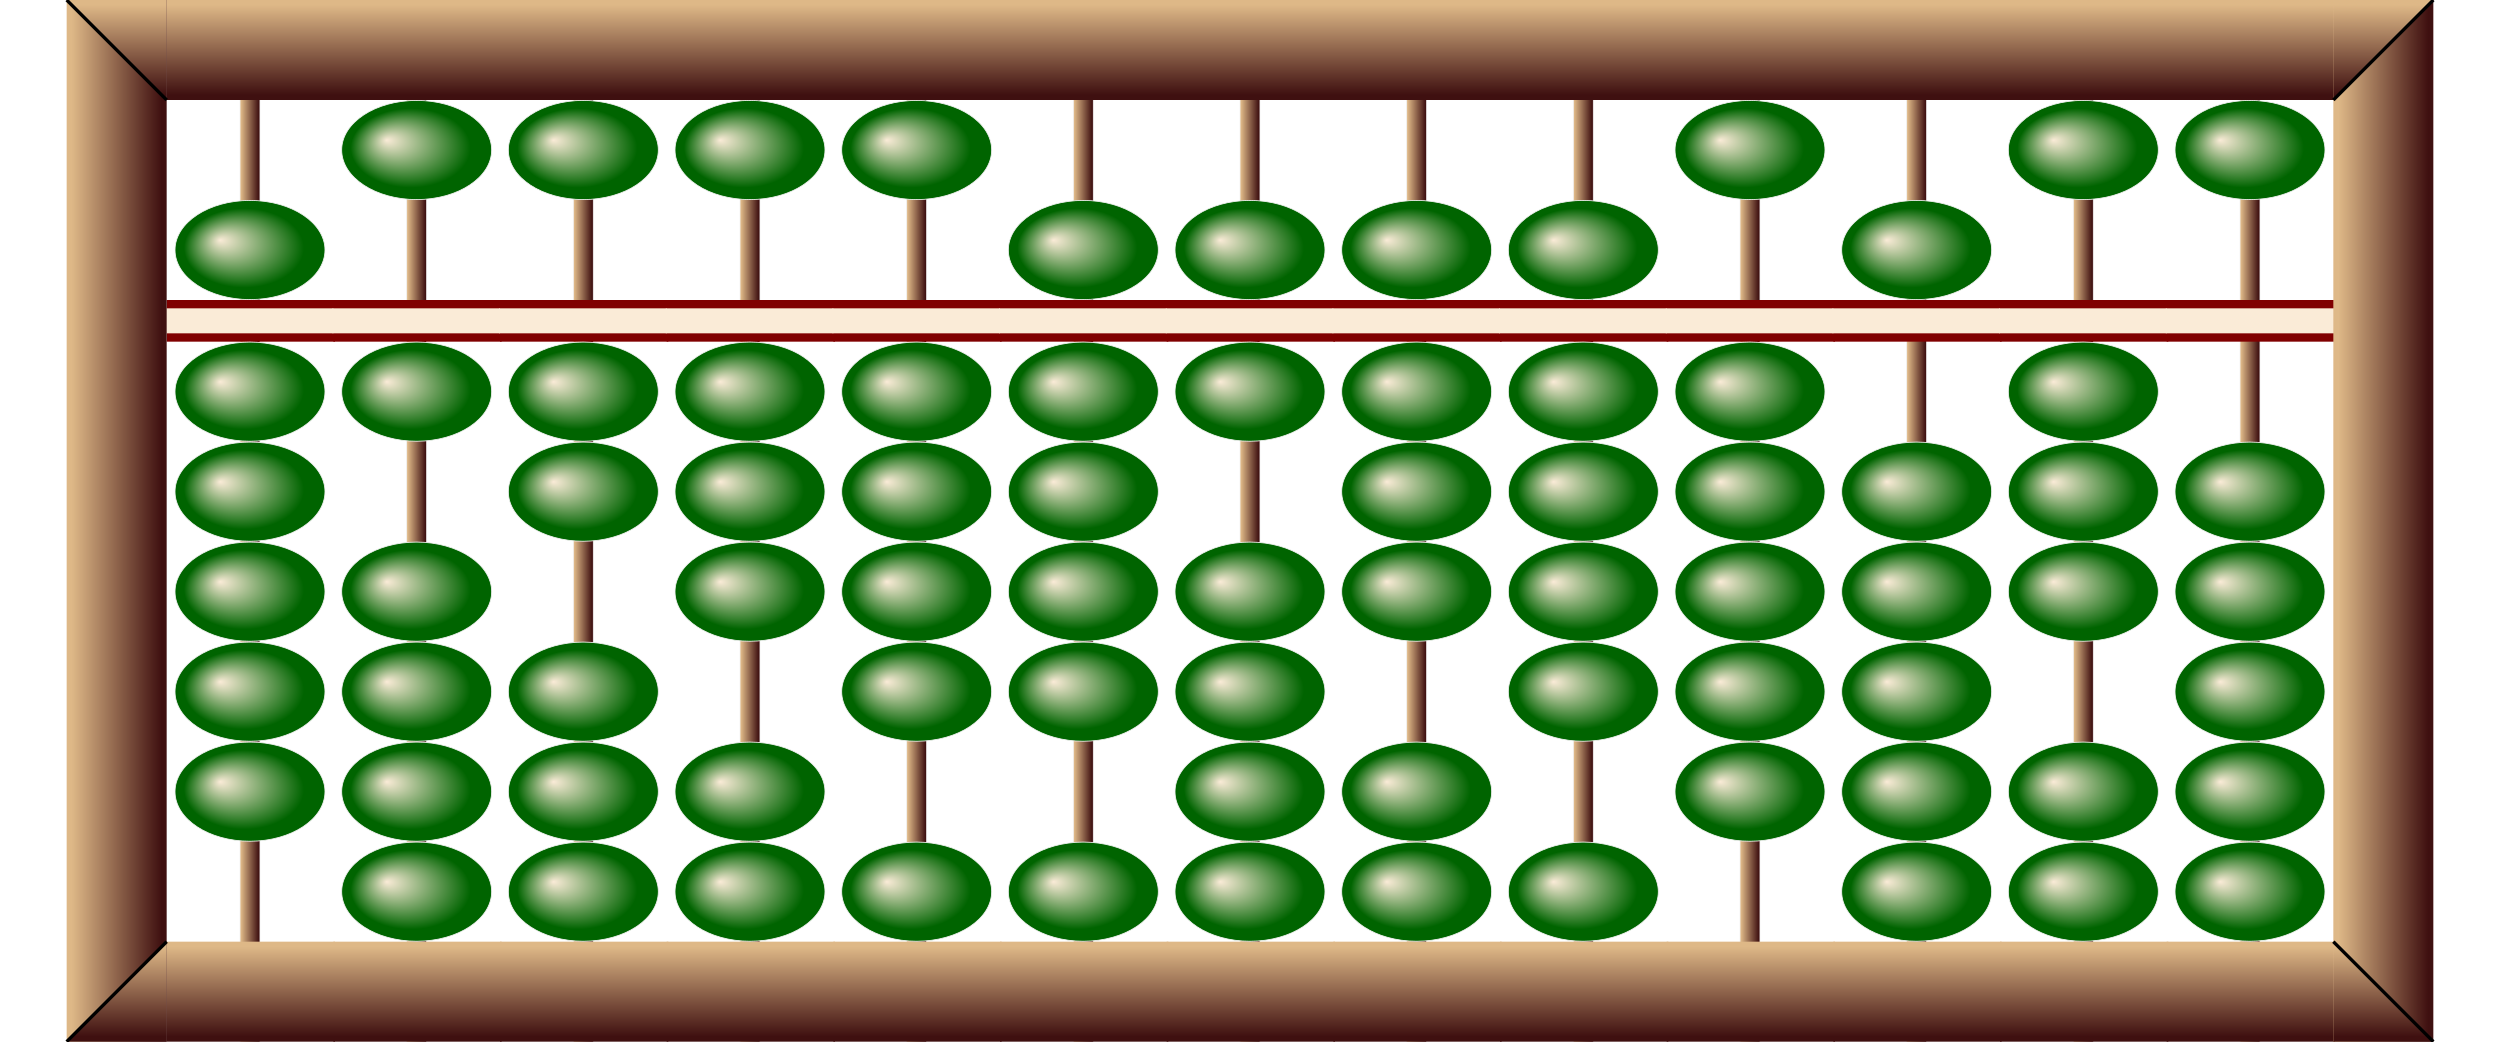
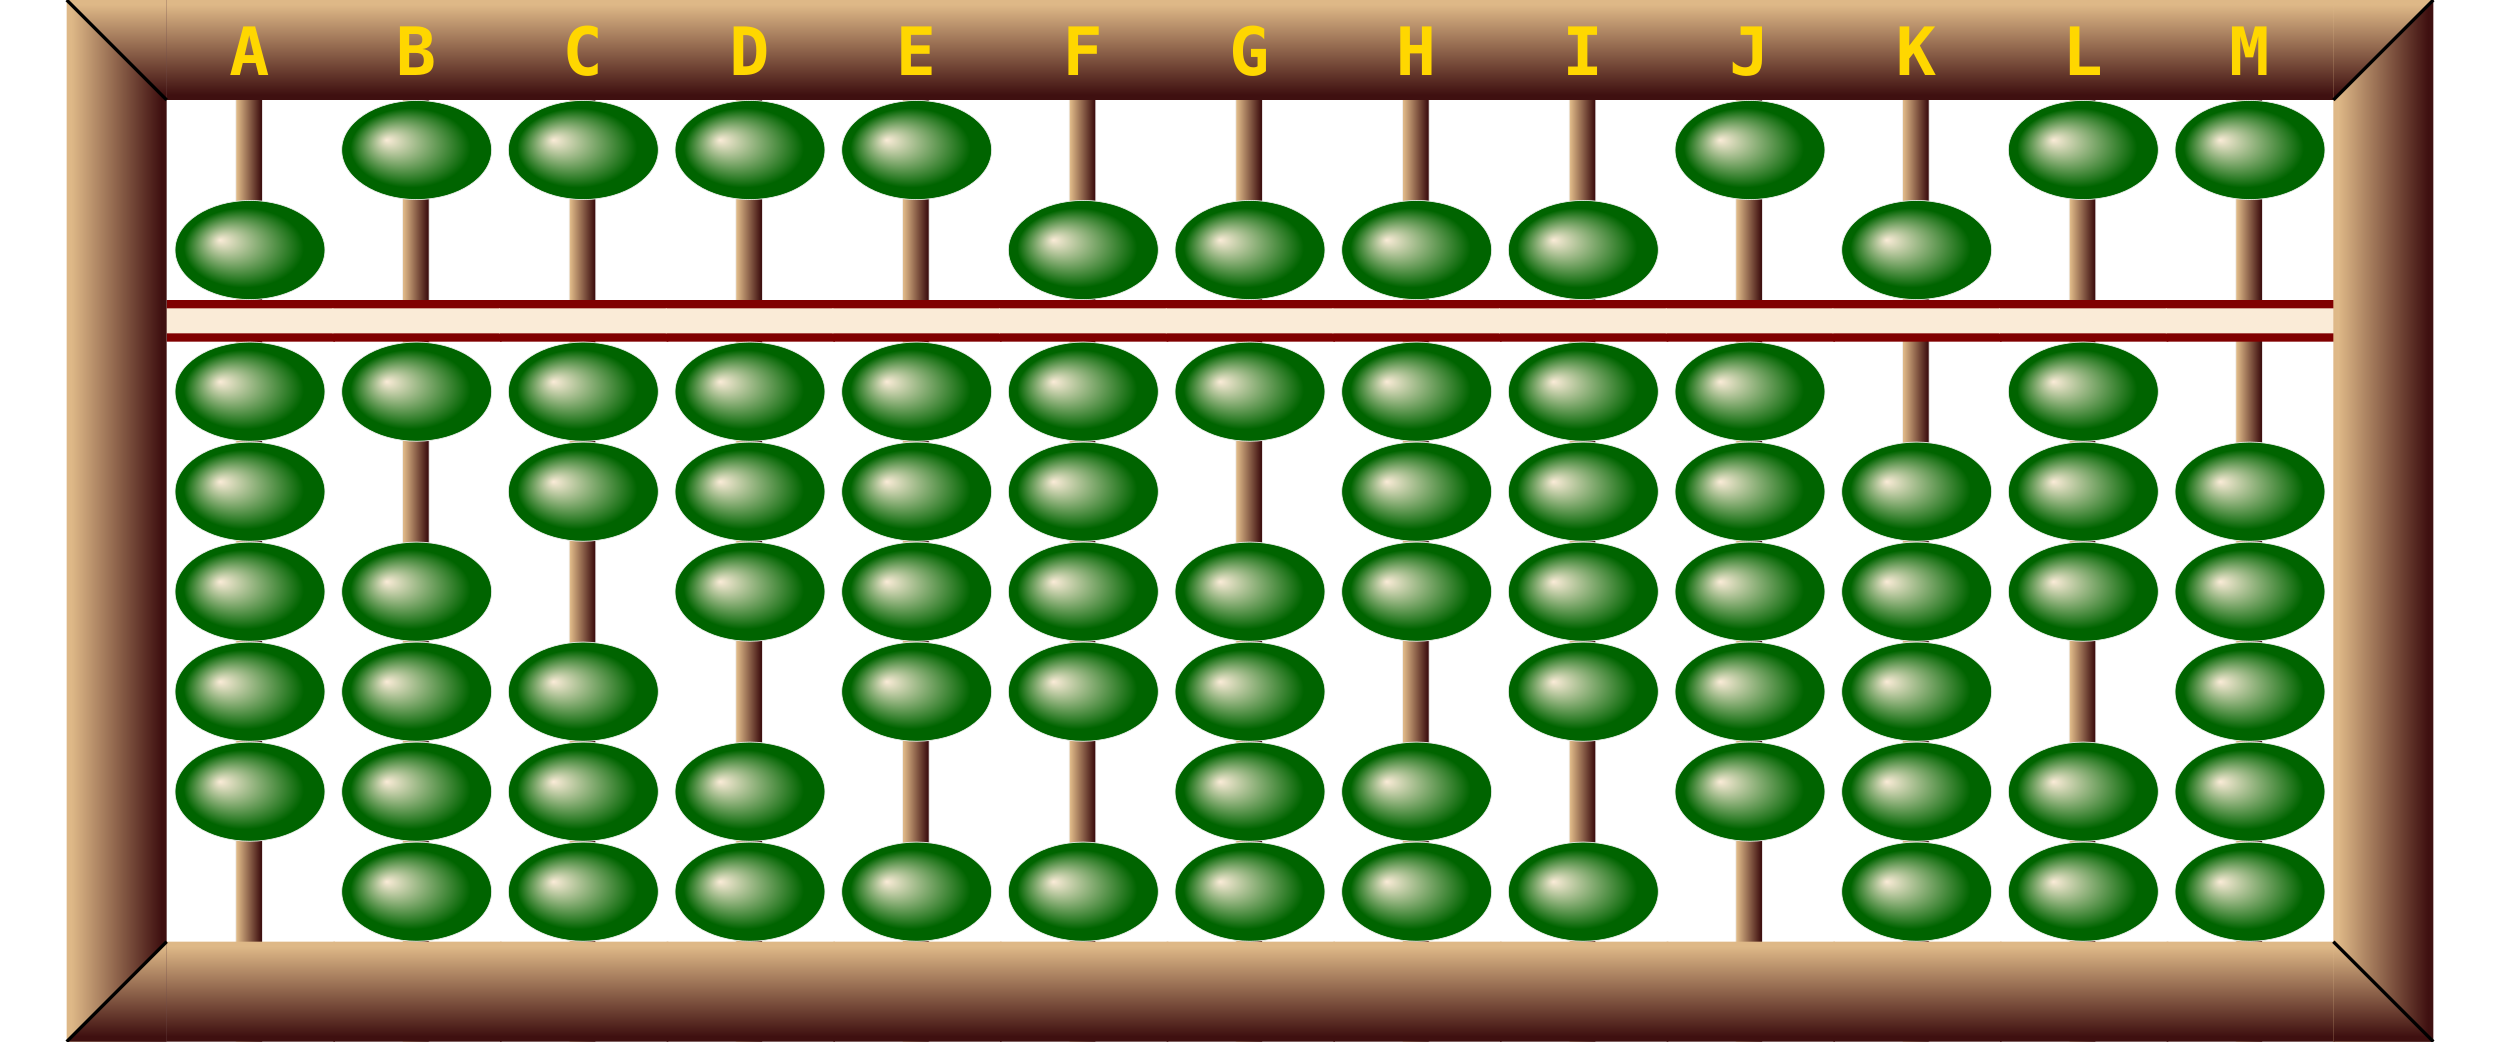
<svg xmlns="http://www.w3.org/2000/svg" x="0px" y="0px" width="750.0px" height="312.5px" viewBox="0 0 3000 1250">
+   <style>
+ .names {;
+ font: bold 80px mono;
+ fill: Gold;
+ }
+ </style>
  <defs>
    <radialGradient id="grad1" cx="50%" cy="50%" r="50%" fx="30%" fy="40%">
      <stop offset="0%" stop-color="antiquewhite" />
      <stop offset="80%" stop-color="Darkgreen" />
    </radialGradient>
    <linearGradient id="rodgrad">
      <stop offset="5%" stop-color="BurlyWood" />
      <stop offset="95%" stop-color="#3f1010" />
    </linearGradient>
-     <linearGradient id="rodgrad2" gradientTransform="rotate(90)">
+     <linearGradient id="framegrad">
+       <stop offset="5%" stop-color="BurlyWood" />
+       <stop offset="95%" stop-color="#3f1010" />
+     </linearGradient>
+     <linearGradient id="framegrad2" gradientTransform="rotate(90)">
      <stop offset="5%" stop-color="BurlyWood" />
      <stop offset="95%" stop-color="#3f1010" />
    </linearGradient>
    <linearGradient id="jap1">
      <stop offset="5%" stop-color="BurlyWood" />
      <stop offset="95%" stop-color="#3f0010" />
    </linearGradient>
    <linearGradient id="jap2">
      <stop offset="5%" stop-color="#250000" />
      <stop offset="95%" stop-color="Peru" />
    </linearGradient>
    <g id="bead">
      <polygon fill="url(#jap1)" stroke="#F2F2F2" points="80,0 5,60 195,60 119,0" />
      <polygon fill="url(#jap2)" stroke="#F2F2F2" points="119,120 195,60 5,60 80,120" />
    </g>
    <g id="bead2">
      <ellipse cx="100" cy="60" rx="90" ry="59.5" fill="url(#grad1)" stroke="#F2F2F2" />
    </g>
    <g id="frame">
-       <rect y="0" fill="url(#rodgrad2)" width="202" height="120" />
+       <rect y="0" fill="url(#framegrad2)" width="202" height="120" />
    </g>
    <g id="bar">
      <rect x="0" y="0" width="202" height="50" fill="Maroon" />
      <rect x="-1" y="10" fill="AntiqueWhite" width="202" height="30" />
    </g>
    <g id="bardot">
      <use href="#bar" />
      <circle cx="100" cy="25" r="12" stroke="black" stroke-width="3" fill="green" />
    </g>
  </defs>
-   <rect x="288" y="0.5" fill="url(#rodgrad)" stroke="#F2F2F2" width="24" height="1250" />
+   <rect x="283" y="0.5" fill="url(#rodgrad)" stroke="#F2F2F2" width="32" height="1250" />
  <use href="#frame" x="200" y="0" />
+   <text x="275" y="90" class="names">A</text>
  <use href="#frame" x="200" y="1130" />
  <use href="#bar" x="200" y="360" />
  <use href="#bead2" x="200" y="240" />
  <use href="#bead2" x="200" y="410" />
  <use href="#bead2" x="200" y="530" />
  <use href="#bead2" x="200" y="650" />
  <use href="#bead2" x="200" y="770" />
  <use href="#bead2" x="200" y="890" />
-   <rect x="488" y="0.5" fill="url(#rodgrad)" stroke="#F2F2F2" width="24" height="1250" />
+   <rect x="483" y="0.5" fill="url(#rodgrad)" stroke="#F2F2F2" width="32" height="1250" />
  <use href="#frame" x="400" y="0" />
+   <text x="475" y="90" class="names">B</text>
  <use href="#frame" x="400" y="1130" />
  <use href="#bar" x="400" y="360" />
  <use href="#bead2" x="400" y="120" />
  <use href="#bead2" x="400" y="410" />
  <use href="#bead2" x="400" y="650" />
  <use href="#bead2" x="400" y="770" />
  <use href="#bead2" x="400" y="890" />
  <use href="#bead2" x="400" y="1010" />
-   <rect x="688" y="0.5" fill="url(#rodgrad)" stroke="#F2F2F2" width="24" height="1250" />
+   <rect x="683" y="0.5" fill="url(#rodgrad)" stroke="#F2F2F2" width="32" height="1250" />
  <use href="#frame" x="600" y="0" />
+   <text x="675" y="90" class="names">C</text>
  <use href="#frame" x="600" y="1130" />
  <use href="#bar" x="600" y="360" />
  <use href="#bead2" x="600" y="120" />
  <use href="#bead2" x="600" y="410" />
  <use href="#bead2" x="600" y="530" />
  <use href="#bead2" x="600" y="770" />
  <use href="#bead2" x="600" y="890" />
  <use href="#bead2" x="600" y="1010" />
-   <rect x="888" y="0.5" fill="url(#rodgrad)" stroke="#F2F2F2" width="24" height="1250" />
+   <rect x="883" y="0.5" fill="url(#rodgrad)" stroke="#F2F2F2" width="32" height="1250" />
  <use href="#frame" x="800" y="0" />
+   <text x="875" y="90" class="names">D</text>
  <use href="#frame" x="800" y="1130" />
  <use href="#bar" x="800" y="360" />
  <use href="#bead2" x="800" y="120" />
  <use href="#bead2" x="800" y="410" />
  <use href="#bead2" x="800" y="530" />
  <use href="#bead2" x="800" y="650" />
  <use href="#bead2" x="800" y="890" />
  <use href="#bead2" x="800" y="1010" />
-   <rect x="1088" y="0.5" fill="url(#rodgrad)" stroke="#F2F2F2" width="24" height="1250" />
+   <rect x="1083" y="0.5" fill="url(#rodgrad)" stroke="#F2F2F2" width="32" height="1250" />
  <use href="#frame" x="1000" y="0" />
+   <text x="1075" y="90" class="names">E</text>
  <use href="#frame" x="1000" y="1130" />
  <use href="#bar" x="1000" y="360" />
  <use href="#bead2" x="1000" y="120" />
  <use href="#bead2" x="1000" y="410" />
  <use href="#bead2" x="1000" y="530" />
  <use href="#bead2" x="1000" y="650" />
  <use href="#bead2" x="1000" y="770" />
  <use href="#bead2" x="1000" y="1010" />
-   <rect x="1288" y="0.5" fill="url(#rodgrad)" stroke="#F2F2F2" width="24" height="1250" />
+   <rect x="1283" y="0.5" fill="url(#rodgrad)" stroke="#F2F2F2" width="32" height="1250" />
  <use href="#frame" x="1200" y="0" />
+   <text x="1275" y="90" class="names">F</text>
  <use href="#frame" x="1200" y="1130" />
  <use href="#bar" x="1200" y="360" />
  <use href="#bead2" x="1200" y="240" />
  <use href="#bead2" x="1200" y="410" />
  <use href="#bead2" x="1200" y="530" />
  <use href="#bead2" x="1200" y="650" />
  <use href="#bead2" x="1200" y="770" />
  <use href="#bead2" x="1200" y="1010" />
-   <rect x="1488" y="0.5" fill="url(#rodgrad)" stroke="#F2F2F2" width="24" height="1250" />
+   <rect x="1483" y="0.5" fill="url(#rodgrad)" stroke="#F2F2F2" width="32" height="1250" />
  <use href="#frame" x="1400" y="0" />
+   <text x="1475" y="90" class="names">G</text>
  <use href="#frame" x="1400" y="1130" />
  <use href="#bar" x="1400" y="360" />
  <use href="#bead2" x="1400" y="240" />
  <use href="#bead2" x="1400" y="410" />
  <use href="#bead2" x="1400" y="650" />
  <use href="#bead2" x="1400" y="770" />
  <use href="#bead2" x="1400" y="890" />
  <use href="#bead2" x="1400" y="1010" />
-   <rect x="1688" y="0.5" fill="url(#rodgrad)" stroke="#F2F2F2" width="24" height="1250" />
+   <rect x="1683" y="0.5" fill="url(#rodgrad)" stroke="#F2F2F2" width="32" height="1250" />
  <use href="#frame" x="1600" y="0" />
+   <text x="1675" y="90" class="names">H</text>
  <use href="#frame" x="1600" y="1130" />
  <use href="#bar" x="1600" y="360" />
  <use href="#bead2" x="1600" y="240" />
  <use href="#bead2" x="1600" y="410" />
  <use href="#bead2" x="1600" y="530" />
  <use href="#bead2" x="1600" y="650" />
  <use href="#bead2" x="1600" y="890" />
  <use href="#bead2" x="1600" y="1010" />
-   <rect x="1888" y="0.5" fill="url(#rodgrad)" stroke="#F2F2F2" width="24" height="1250" />
+   <rect x="1883" y="0.5" fill="url(#rodgrad)" stroke="#F2F2F2" width="32" height="1250" />
  <use href="#frame" x="1800" y="0" />
+   <text x="1875" y="90" class="names">I</text>
  <use href="#frame" x="1800" y="1130" />
  <use href="#bar" x="1800" y="360" />
  <use href="#bead2" x="1800" y="240" />
  <use href="#bead2" x="1800" y="410" />
  <use href="#bead2" x="1800" y="530" />
  <use href="#bead2" x="1800" y="650" />
  <use href="#bead2" x="1800" y="770" />
  <use href="#bead2" x="1800" y="1010" />
-   <rect x="2088" y="0.5" fill="url(#rodgrad)" stroke="#F2F2F2" width="24" height="1250" />
+   <rect x="2083" y="0.5" fill="url(#rodgrad)" stroke="#F2F2F2" width="32" height="1250" />
  <use href="#frame" x="2000" y="0" />
+   <text x="2075" y="90" class="names">J</text>
  <use href="#frame" x="2000" y="1130" />
  <use href="#bar" x="2000" y="360" />
  <use href="#bead2" x="2000" y="120" />
  <use href="#bead2" x="2000" y="410" />
  <use href="#bead2" x="2000" y="530" />
  <use href="#bead2" x="2000" y="650" />
  <use href="#bead2" x="2000" y="770" />
  <use href="#bead2" x="2000" y="890" />
-   <rect x="2288" y="0.5" fill="url(#rodgrad)" stroke="#F2F2F2" width="24" height="1250" />
+   <rect x="2283" y="0.5" fill="url(#rodgrad)" stroke="#F2F2F2" width="32" height="1250" />
  <use href="#frame" x="2200" y="0" />
+   <text x="2275" y="90" class="names">K</text>
  <use href="#frame" x="2200" y="1130" />
  <use href="#bar" x="2200" y="360" />
  <use href="#bead2" x="2200" y="240" />
  <use href="#bead2" x="2200" y="530" />
  <use href="#bead2" x="2200" y="650" />
  <use href="#bead2" x="2200" y="770" />
  <use href="#bead2" x="2200" y="890" />
  <use href="#bead2" x="2200" y="1010" />
-   <rect x="2488" y="0.5" fill="url(#rodgrad)" stroke="#F2F2F2" width="24" height="1250" />
+   <rect x="2483" y="0.5" fill="url(#rodgrad)" stroke="#F2F2F2" width="32" height="1250" />
  <use href="#frame" x="2400" y="0" />
+   <text x="2475" y="90" class="names">L</text>
  <use href="#frame" x="2400" y="1130" />
  <use href="#bar" x="2400" y="360" />
  <use href="#bead2" x="2400" y="120" />
  <use href="#bead2" x="2400" y="410" />
  <use href="#bead2" x="2400" y="530" />
  <use href="#bead2" x="2400" y="650" />
  <use href="#bead2" x="2400" y="890" />
  <use href="#bead2" x="2400" y="1010" />
-   <rect x="2688" y="0.5" fill="url(#rodgrad)" stroke="#F2F2F2" width="24" height="1250" />
+   <rect x="2683" y="0.5" fill="url(#rodgrad)" stroke="#F2F2F2" width="32" height="1250" />
  <use href="#frame" x="2600" y="0" />
+   <text x="2675" y="90" class="names">M</text>
  <use href="#frame" x="2600" y="1130" />
  <use href="#bar" x="2600" y="360" />
  <use href="#bead2" x="2600" y="120" />
  <use href="#bead2" x="2600" y="530" />
  <use href="#bead2" x="2600" y="650" />
  <use href="#bead2" x="2600" y="770" />
  <use href="#bead2" x="2600" y="890" />
  <use href="#bead2" x="2600" y="1010" />
-   <rect x="80" y="0" fill="url(#rodgrad)" width="120" height="1250" />
-   <polygon fill="url(#rodgrad2)" points="80,0 200,120 200,0" />
+   <rect x="80" y="0" fill="url(#framegrad)" width="120" height="1250" />
+   <polygon fill="url(#framegrad2)" points="80,0 200,120 200,0" />
  <line x1="80" y1="0" x2="200" y2="120" stroke="black" stroke-width="4" />
-   <polygon fill="url(#rodgrad2)" points="80,1250      200,1130 200,1250" />
+   <polygon fill="url(#framegrad2)" points="80,1250      200,1130 200,1250" />
  <line x1="80" y1="1250" x2="200" y2="1130" stroke="black" stroke-width="4" />
-   <rect x="2800" y="0" fill="url(#rodgrad)" width="120" height="1250" />
-   <polygon fill="url(#rodgrad2)" points="2800,120      2920,0 2800,0" />
+   <rect x="2800" y="0" fill="url(#framegrad)" width="120" height="1250" />
+   <polygon fill="url(#framegrad2)" points="2800,120      2920,0 2800,0" />
  <line x1="2800" y1="120" x2="2920" y2="0" stroke="black" stroke-width="4" />
-   <polygon fill="url(#rodgrad2)" points="2800,     1130 2920,1250 2800,1250" />
+   <polygon fill="url(#framegrad2)" points="2800,     1130 2920,1250 2800,1250" />
  <line x1="2800" y1="1130" x2="2920" y2="1250" stroke="black" stroke-width="4" />
</svg>
